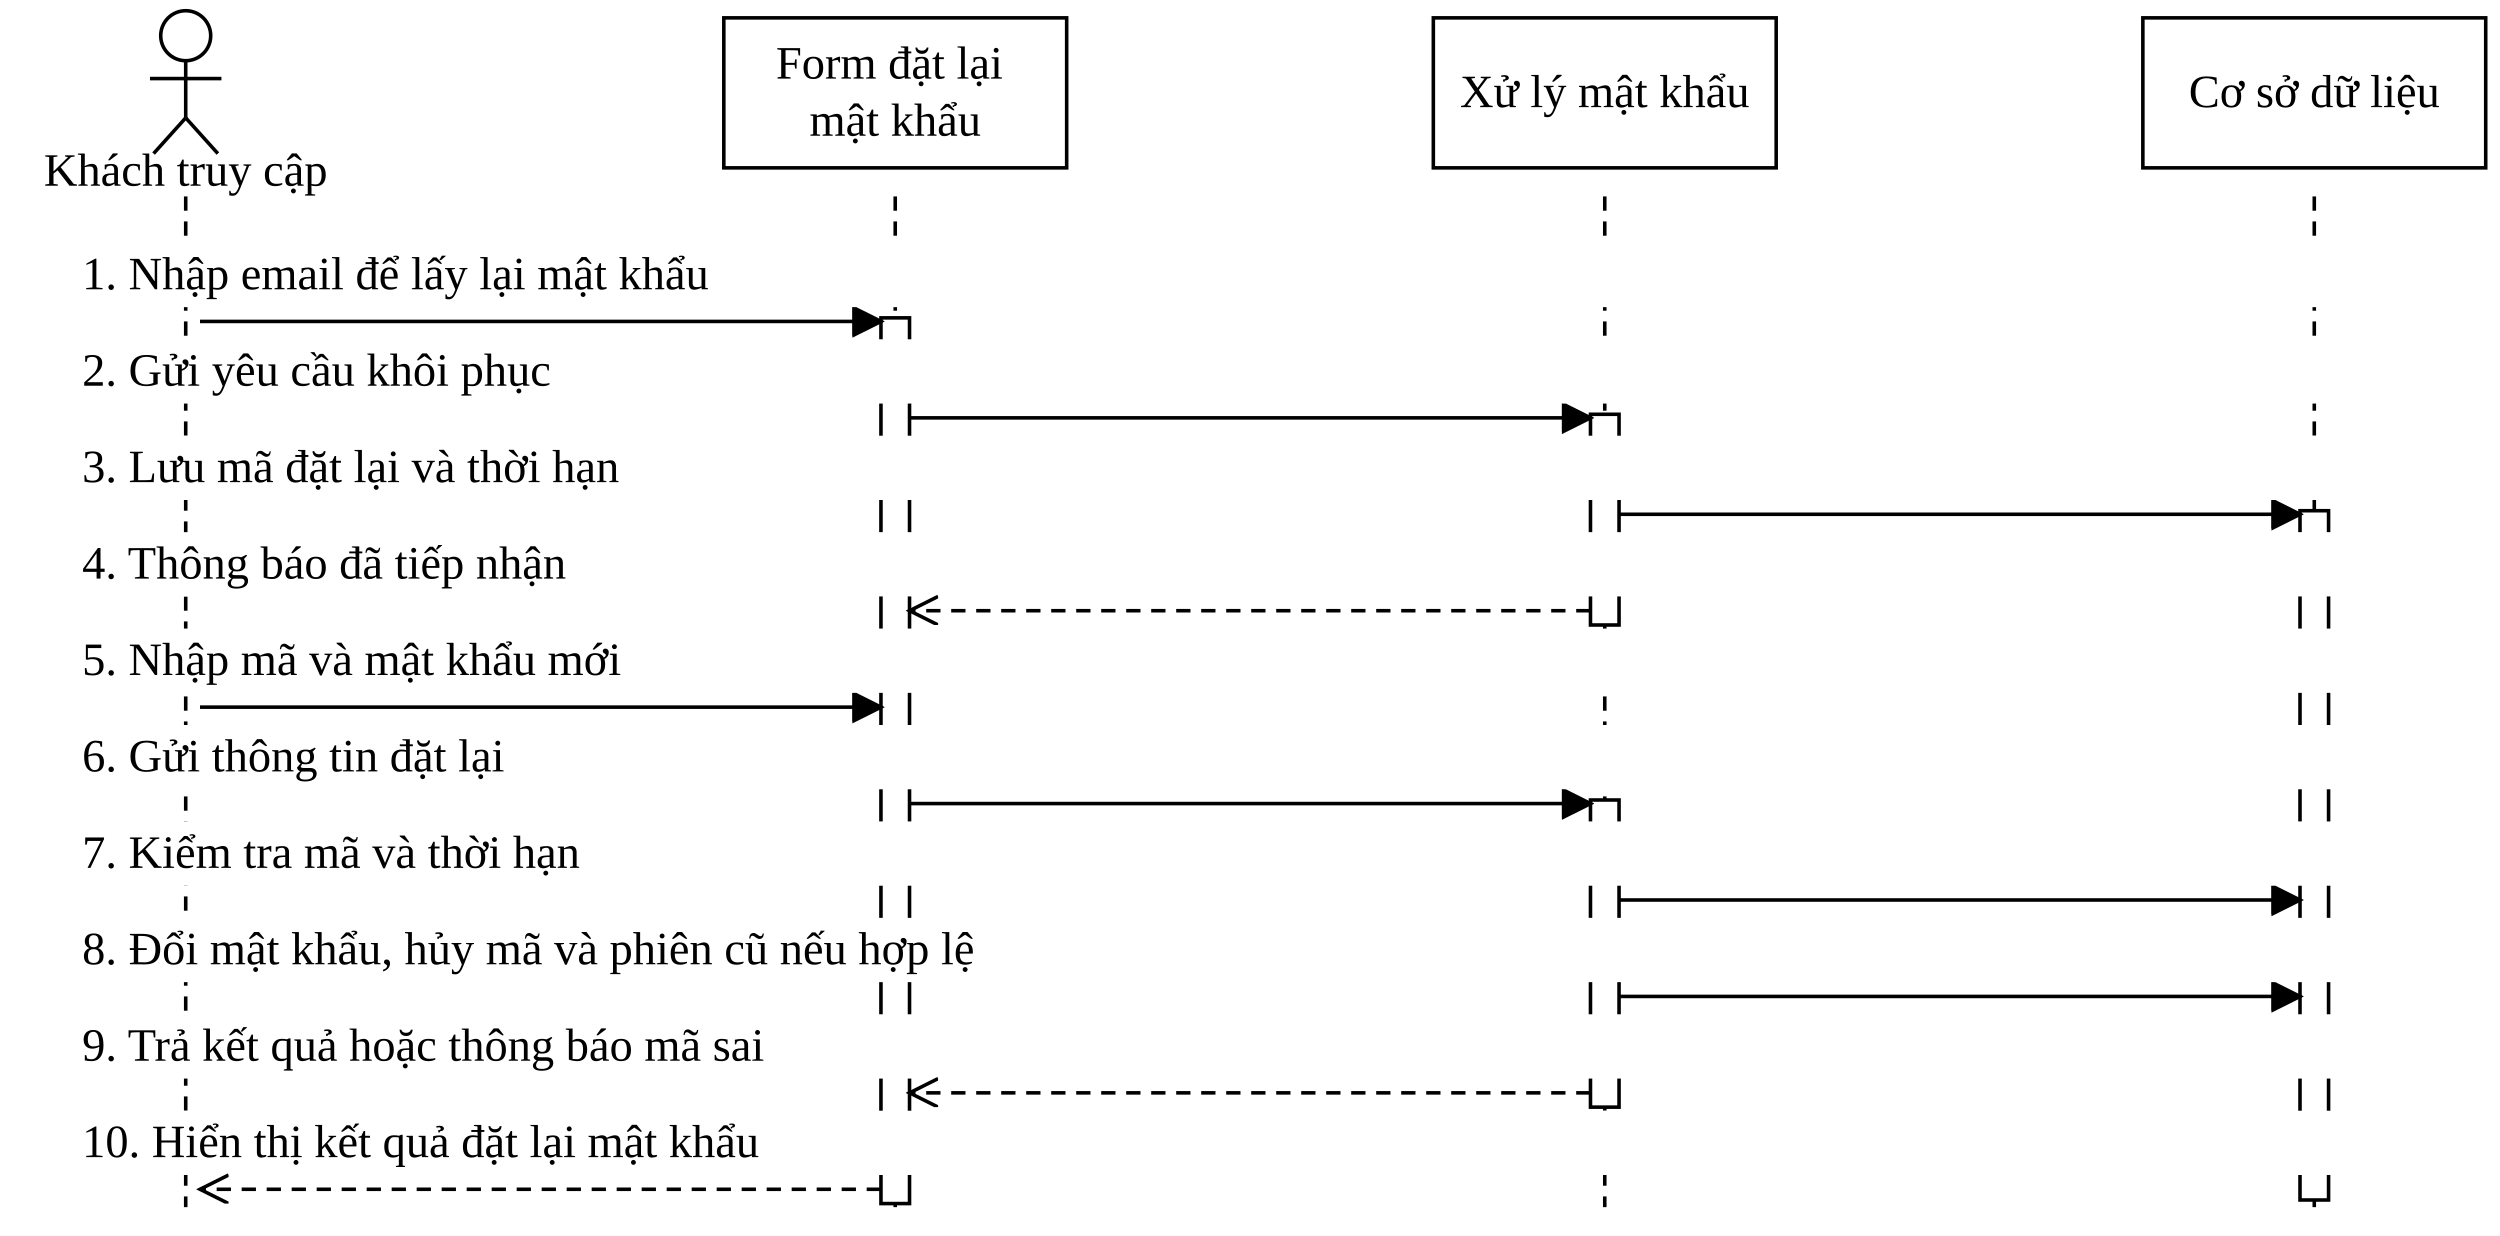
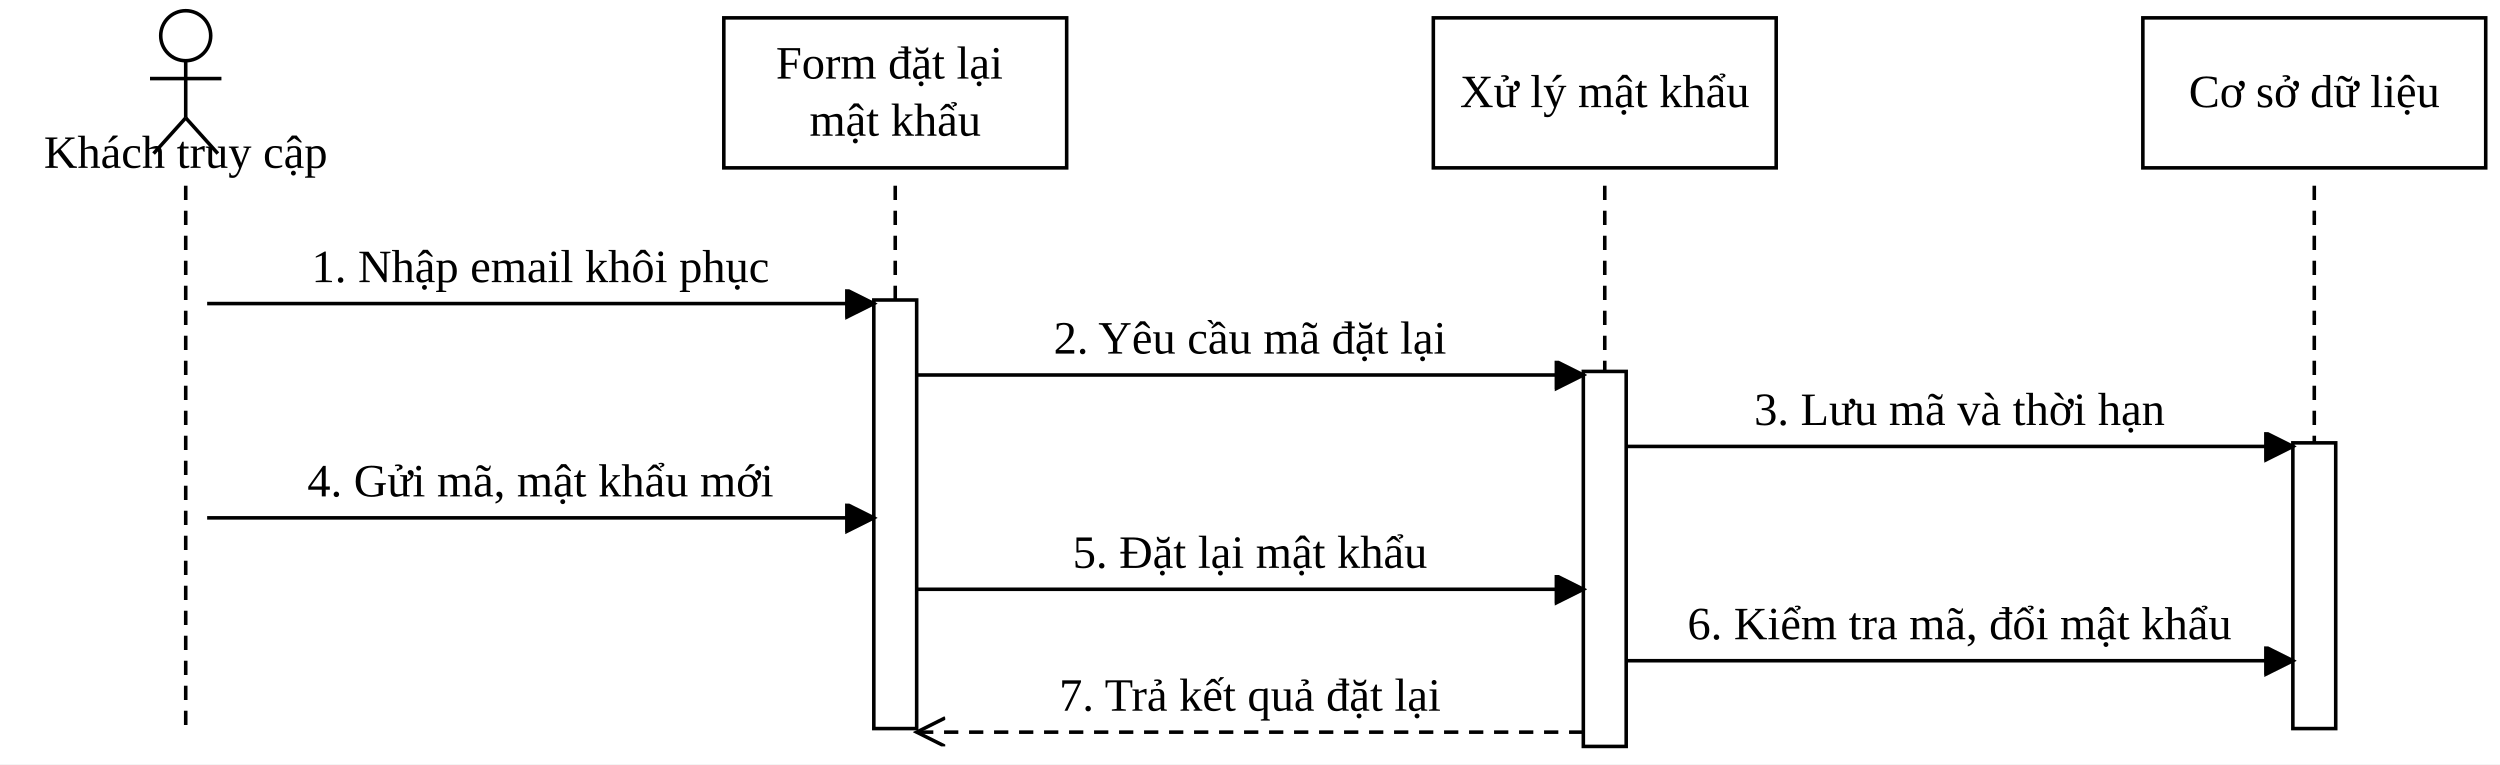
- <svg xmlns="http://www.w3.org/2000/svg" width="700" height="346" viewBox="0 0 700 346">
+ <svg xmlns="http://www.w3.org/2000/svg" width="700" height="214" viewBox="0 0 700 214">
  <rect width="100%" height="100%" fill="white" />
  <defs>
    <marker id="filled" viewBox="0 0 9 9" refX="8" refY="4" markerWidth="9" markerHeight="9" orient="auto" markerUnits="userSpaceOnUse">
      <path d="M 0 0 L 8 4 L 0 8 Z" fill="black" stroke="black" stroke-width="1.0" />
    </marker>
    <marker id="open" viewBox="0 0 9 9" refX="8" refY="4" markerWidth="9" markerHeight="9" orient="auto" markerUnits="userSpaceOnUse">
      <path d="M 0 0 L 8 4 L 0 8" fill="none" stroke="black" stroke-width="1.0" />
    </marker>
    <marker id="triangle" viewBox="0 0 9 9" refX="8" refY="4" markerWidth="9" markerHeight="9" orient="auto" markerUnits="userSpaceOnUse">
      <path d="M 0 0 L 8 4 L 0 8 Z" fill="white" stroke="black" stroke-width="1.0" />
    </marker>
  </defs>
-   <polyline stroke="black" stroke-width="1.0" fill="none" stroke-dasharray="4 3" points="52.0,55 52.0,338" />
-   <polyline stroke="black" stroke-width="1.0" fill="none" stroke-dasharray="4 3" points="250.667,55 250.667,338" />
-   <polyline stroke="black" stroke-width="1.0" fill="none" stroke-dasharray="4 3" points="449.333,55 449.333,338" />
-   <polyline stroke="black" stroke-width="1.0" fill="none" stroke-dasharray="4 3" points="648.0,55 648.0,338" />
-   <rect stroke="black" stroke-width="1.0" fill="white" x="445.333" y="116" width="8" height="59" />
-   <rect stroke="black" stroke-width="1.0" fill="white" x="445.333" y="224" width="8" height="86" />
-   <rect stroke="black" stroke-width="1.0" fill="white" x="246.667" y="89" width="8" height="248" />
-   <rect stroke="black" stroke-width="1.0" fill="white" x="644.0" y="143" width="8" height="193" />
-   <rect x="18" y="68" width="664" height="18" fill="white" />
-   <text x="23" y="81.0" text-anchor="start" font-family="Times New Roman" font-size="13" font-weight="normal" font-style="normal" fill="black">
-     <tspan x="23" dy="0">1. Nhập email để lấy lại mật khẩu</tspan>
+   <polyline stroke="black" stroke-width="1.0" fill="none" stroke-dasharray="4 3" points="52.0,52 52.0,206" />
+   <polyline stroke="black" stroke-width="1.0" fill="none" stroke-dasharray="4 3" points="250.667,52 250.667,206" />
+   <polyline stroke="black" stroke-width="1.0" fill="none" stroke-dasharray="4 3" points="449.333,52 449.333,206" />
+   <polyline stroke="black" stroke-width="1.0" fill="none" stroke-dasharray="4 3" points="648.0,52 648.0,206" />
+   <rect stroke="black" stroke-width="1.0" fill="white" x="443.333" y="104" width="12" height="105" />
+   <rect stroke="black" stroke-width="1.0" fill="white" x="244.667" y="84" width="12" height="120" />
+   <rect stroke="black" stroke-width="1.0" fill="white" x="642.0" y="124" width="12" height="80" />
+   <rect x="63" y="66" width="176.667" height="18" fill="white" />
+   <text x="151.333" y="79.0" text-anchor="middle" font-family="Times New Roman" font-size="13" font-weight="normal" font-style="normal" fill="black">
+     <tspan x="151.333" dy="0">1. Nhập email khôi phục</tspan>
  </text>
-   <polyline stroke="black" stroke-width="1.0" fill="none" points="56.0,90 246.667,90" marker-end="url(#filled)" />
-   <rect x="18" y="95" width="664" height="18" fill="white" />
-   <text x="23" y="108.0" text-anchor="start" font-family="Times New Roman" font-size="13" font-weight="normal" font-style="normal" fill="black">
-     <tspan x="23" dy="0">2. Gửi yêu cầu khôi phục</tspan>
+   <polyline stroke="black" stroke-width="1.0" fill="none" points="58.0,85 244.667,85" marker-end="url(#filled)" />
+   <rect x="261.667" y="86" width="176.667" height="18" fill="white" />
+   <text x="350.0" y="99.0" text-anchor="middle" font-family="Times New Roman" font-size="13" font-weight="normal" font-style="normal" fill="black">
+     <tspan x="350.0" dy="0">2. Yêu cầu mã đặt lại</tspan>
  </text>
-   <polyline stroke="black" stroke-width="1.0" fill="none" points="254.667,117 445.333,117" marker-end="url(#filled)" />
-   <rect x="18" y="122" width="664" height="18" fill="white" />
-   <text x="23" y="135.0" text-anchor="start" font-family="Times New Roman" font-size="13" font-weight="normal" font-style="normal" fill="black">
-     <tspan x="23" dy="0">3. Lưu mã đặt lại và thời hạn</tspan>
+   <polyline stroke="black" stroke-width="1.0" fill="none" points="256.667,105 443.333,105" marker-end="url(#filled)" />
+   <rect x="460.333" y="106" width="176.667" height="18" fill="white" />
+   <text x="548.667" y="119.0" text-anchor="middle" font-family="Times New Roman" font-size="13" font-weight="normal" font-style="normal" fill="black">
+     <tspan x="548.667" dy="0">3. Lưu mã và thời hạn</tspan>
  </text>
-   <polyline stroke="black" stroke-width="1.0" fill="none" points="453.333,144 644.0,144" marker-end="url(#filled)" />
-   <rect x="18" y="149" width="664" height="18" fill="white" />
-   <text x="23" y="162.0" text-anchor="start" font-family="Times New Roman" font-size="13" font-weight="normal" font-style="normal" fill="black">
-     <tspan x="23" dy="0">4. Thông báo đã tiếp nhận</tspan>
+   <polyline stroke="black" stroke-width="1.0" fill="none" points="455.333,125 642.0,125" marker-end="url(#filled)" />
+   <rect x="63" y="126" width="176.667" height="18" fill="white" />
+   <text x="151.333" y="139.0" text-anchor="middle" font-family="Times New Roman" font-size="13" font-weight="normal" font-style="normal" fill="black">
+     <tspan x="151.333" dy="0">4. Gửi mã, mật khẩu mới</tspan>
  </text>
-   <polyline stroke="black" stroke-width="1.0" fill="none" stroke-dasharray="4 3" points="445.333,171 254.667,171" marker-end="url(#open)" />
-   <rect x="18" y="176" width="664" height="18" fill="white" />
-   <text x="23" y="189.0" text-anchor="start" font-family="Times New Roman" font-size="13" font-weight="normal" font-style="normal" fill="black">
-     <tspan x="23" dy="0">5. Nhập mã và mật khẩu mới</tspan>
+   <polyline stroke="black" stroke-width="1.0" fill="none" points="58.0,145 244.667,145" marker-end="url(#filled)" />
+   <rect x="261.667" y="146" width="176.667" height="18" fill="white" />
+   <text x="350.0" y="159.0" text-anchor="middle" font-family="Times New Roman" font-size="13" font-weight="normal" font-style="normal" fill="black">
+     <tspan x="350.0" dy="0">5. Đặt lại mật khẩu</tspan>
  </text>
-   <polyline stroke="black" stroke-width="1.0" fill="none" points="56.0,198 246.667,198" marker-end="url(#filled)" />
-   <rect x="18" y="203" width="664" height="18" fill="white" />
-   <text x="23" y="216.0" text-anchor="start" font-family="Times New Roman" font-size="13" font-weight="normal" font-style="normal" fill="black">
-     <tspan x="23" dy="0">6. Gửi thông tin đặt lại</tspan>
+   <polyline stroke="black" stroke-width="1.0" fill="none" points="256.667,165 443.333,165" marker-end="url(#filled)" />
+   <rect x="460.333" y="166" width="176.667" height="18" fill="white" />
+   <text x="548.667" y="179.0" text-anchor="middle" font-family="Times New Roman" font-size="13" font-weight="normal" font-style="normal" fill="black">
+     <tspan x="548.667" dy="0">6. Kiểm tra mã, đổi mật khẩu</tspan>
  </text>
-   <polyline stroke="black" stroke-width="1.0" fill="none" points="254.667,225 445.333,225" marker-end="url(#filled)" />
-   <rect x="18" y="230" width="664" height="18" fill="white" />
-   <text x="23" y="243.0" text-anchor="start" font-family="Times New Roman" font-size="13" font-weight="normal" font-style="normal" fill="black">
-     <tspan x="23" dy="0">7. Kiểm tra mã và thời hạn</tspan>
+   <polyline stroke="black" stroke-width="1.0" fill="none" points="455.333,185 642.0,185" marker-end="url(#filled)" />
+   <rect x="261.667" y="186" width="176.667" height="18" fill="white" />
+   <text x="350.0" y="199.0" text-anchor="middle" font-family="Times New Roman" font-size="13" font-weight="normal" font-style="normal" fill="black">
+     <tspan x="350.0" dy="0">7. Trả kết quả đặt lại</tspan>
  </text>
-   <polyline stroke="black" stroke-width="1.0" fill="none" points="453.333,252 644.0,252" marker-end="url(#filled)" />
-   <rect x="18" y="257" width="664" height="18" fill="white" />
-   <text x="23" y="270.0" text-anchor="start" font-family="Times New Roman" font-size="13" font-weight="normal" font-style="normal" fill="black">
-     <tspan x="23" dy="0">8. Đổi mật khẩu, hủy mã và phiên cũ nếu hợp lệ</tspan>
-   </text>
-   <polyline stroke="black" stroke-width="1.0" fill="none" points="453.333,279 644.0,279" marker-end="url(#filled)" />
-   <rect x="18" y="284" width="664" height="18" fill="white" />
-   <text x="23" y="297.0" text-anchor="start" font-family="Times New Roman" font-size="13" font-weight="normal" font-style="normal" fill="black">
-     <tspan x="23" dy="0">9. Trả kết quả hoặc thông báo mã sai</tspan>
-   </text>
-   <polyline stroke="black" stroke-width="1.0" fill="none" stroke-dasharray="4 3" points="445.333,306 254.667,306" marker-end="url(#open)" />
-   <rect x="18" y="311" width="664" height="18" fill="white" />
-   <text x="23" y="324.0" text-anchor="start" font-family="Times New Roman" font-size="13" font-weight="normal" font-style="normal" fill="black">
-     <tspan x="23" dy="0">10. Hiển thị kết quả đặt lại mật khẩu</tspan>
-   </text>
-   <polyline stroke="black" stroke-width="1.0" fill="none" stroke-dasharray="4 3" points="246.667,333 56.0,333" marker-end="url(#open)" />
+   <polyline stroke="black" stroke-width="1.0" fill="none" stroke-dasharray="4 3" points="443.333,205 256.667,205" marker-end="url(#open)" />
  <ellipse stroke="black" stroke-width="1.0" fill="white" cx="52.0" cy="10.0" rx="7.0" ry="7.0" />
  <polyline stroke="black" stroke-width="1.0" fill="none" points="52.0,17 52.0,33" />
  <polyline stroke="black" stroke-width="1.0" fill="none" points="42.0,22 62.0,22" />
  <polyline stroke="black" stroke-width="1.0" fill="none" points="52.0,33 43.0,43" />
  <polyline stroke="black" stroke-width="1.0" fill="none" points="52.0,33 61.0,43" />
-   <text x="52.0" y="52.0" text-anchor="middle" font-family="Times New Roman" font-size="13" font-weight="normal" font-style="normal" fill="black">
+   <text x="52.0" y="47.0" text-anchor="middle" font-family="Times New Roman" font-size="13" font-weight="normal" font-style="normal" fill="black">
    <tspan x="52.0" dy="0">Khách truy cập</tspan>
  </text>
  <rect stroke="black" stroke-width="1.0" fill="white" x="202.667" y="5" width="96" height="42" />
  <text x="250.667" y="22.0" text-anchor="middle" font-family="Times New Roman" font-size="13" font-weight="normal" font-style="normal" fill="black">
    <tspan x="250.667" dy="0">Form đặt lại</tspan>
    <tspan x="250.667" dy="16">mật khẩu</tspan>
  </text>
  <rect stroke="black" stroke-width="1.0" fill="white" x="401.333" y="5" width="96" height="42" />
  <text x="449.333" y="30.0" text-anchor="middle" font-family="Times New Roman" font-size="13" font-weight="normal" font-style="normal" fill="black">
    <tspan x="449.333" dy="0">Xử lý mật khẩu</tspan>
  </text>
  <rect stroke="black" stroke-width="1.0" fill="white" x="600.0" y="5" width="96" height="42" />
  <text x="648.0" y="30.0" text-anchor="middle" font-family="Times New Roman" font-size="13" font-weight="normal" font-style="normal" fill="black">
    <tspan x="648.0" dy="0">Cơ sở dữ liệu</tspan>
  </text>
</svg>
